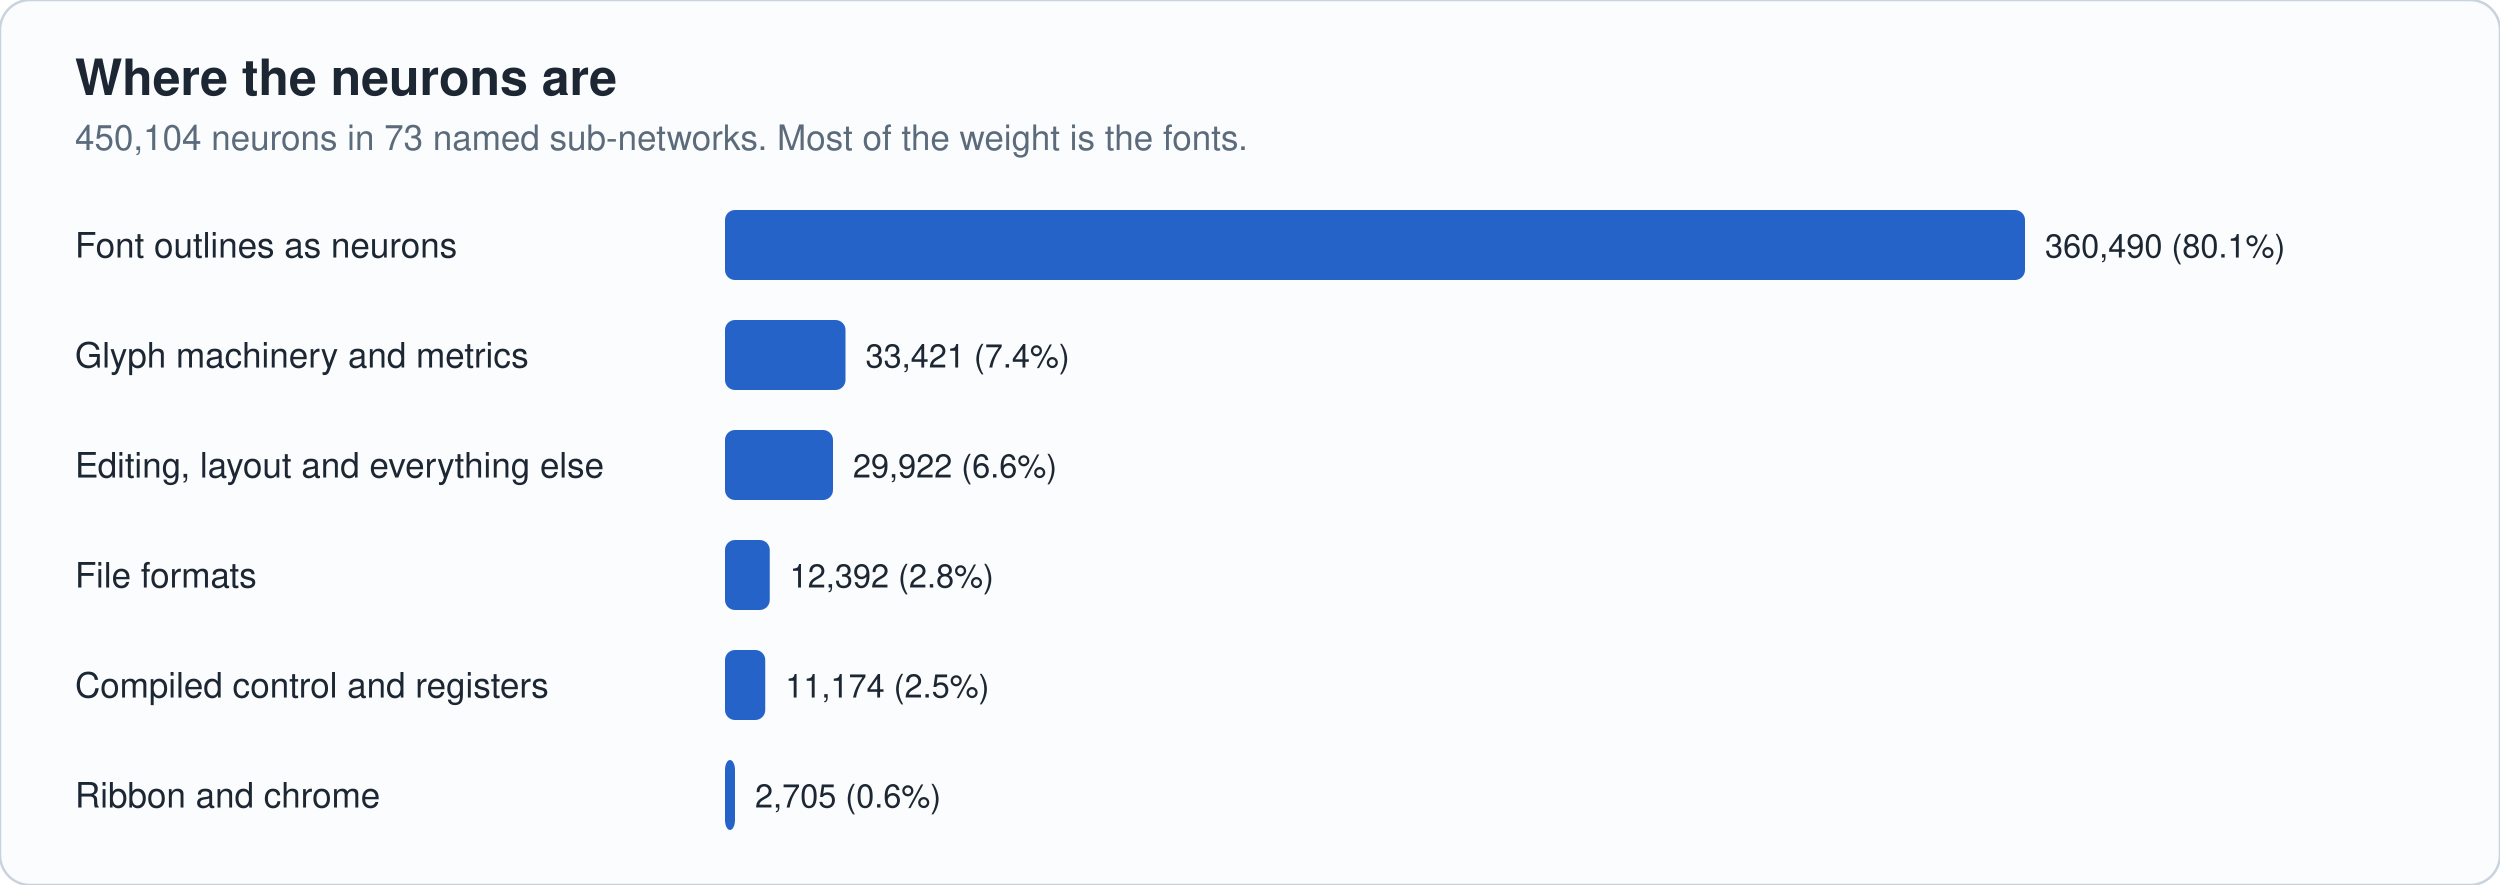
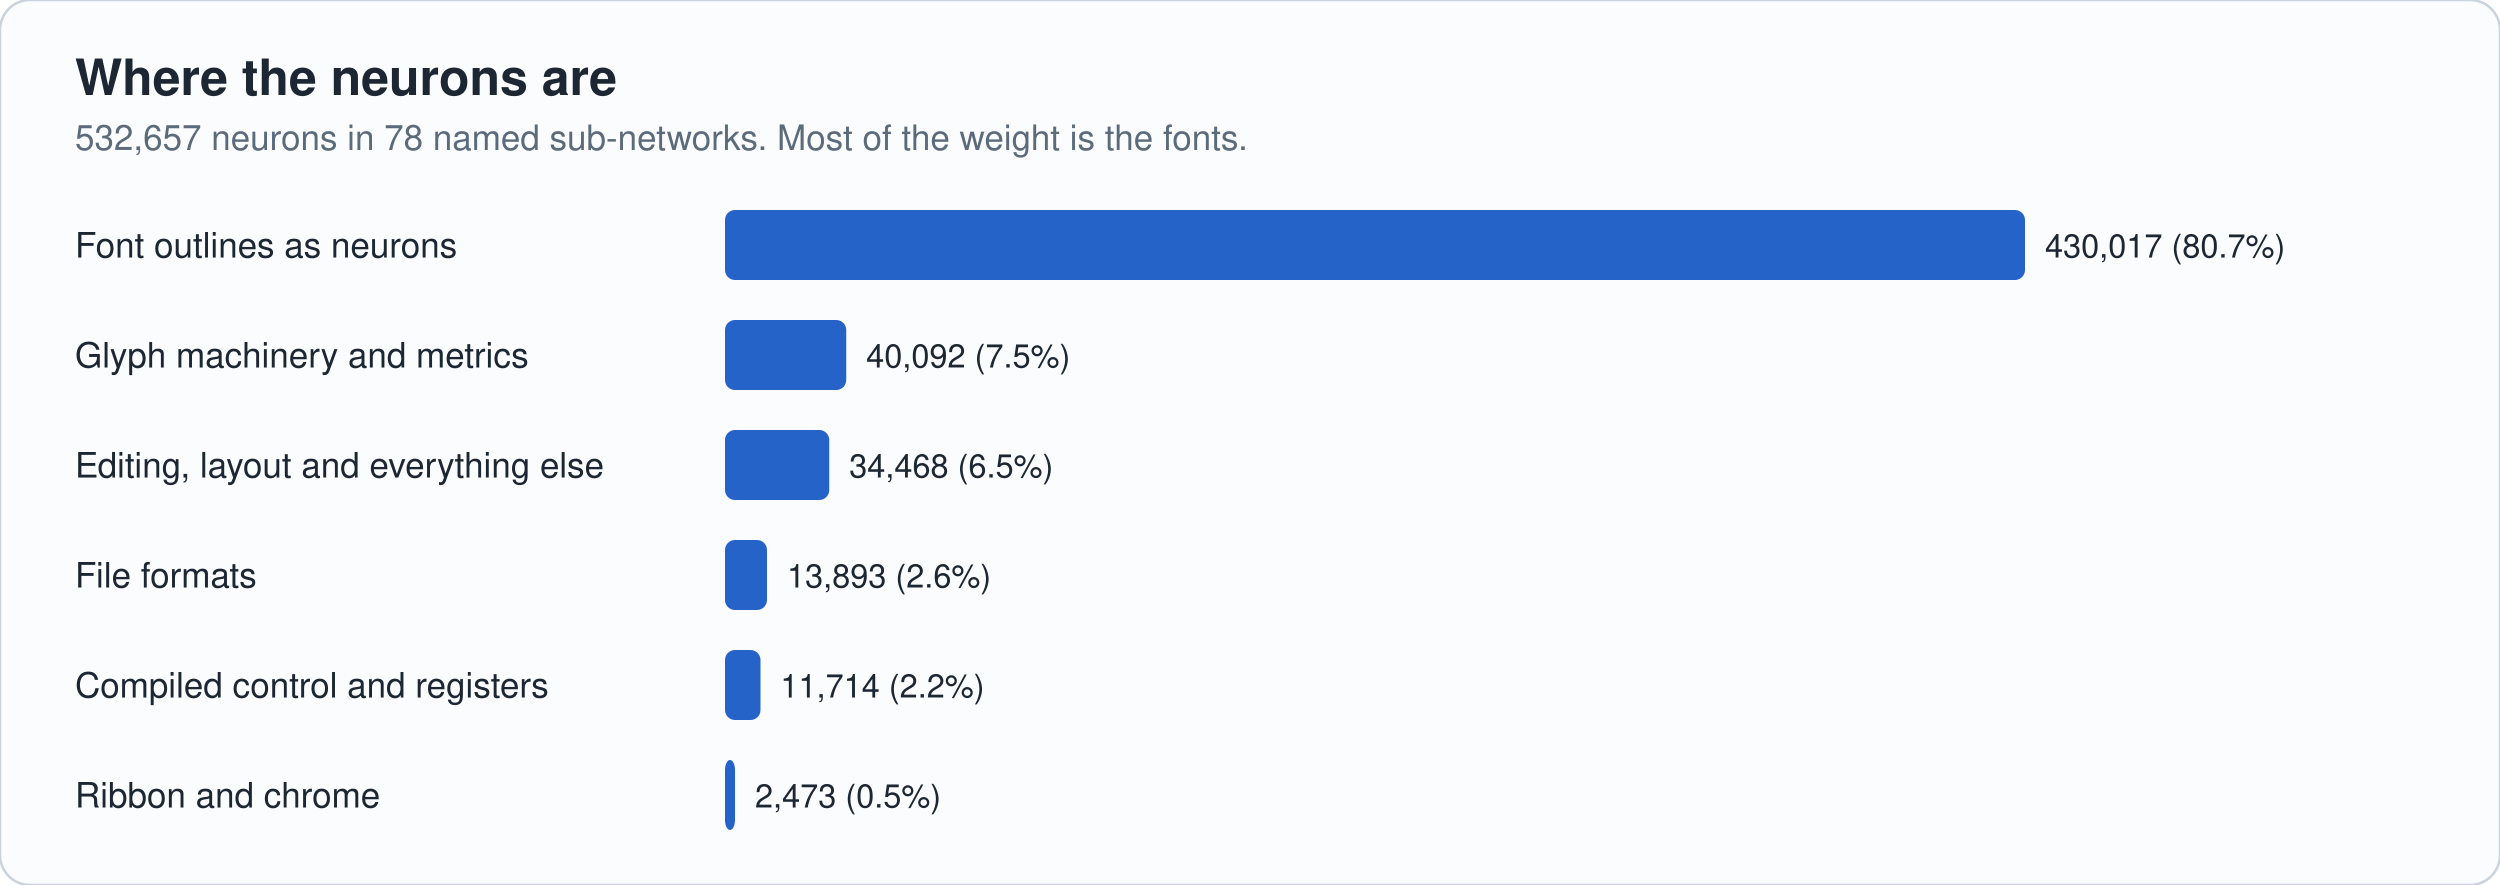
<svg xmlns="http://www.w3.org/2000/svg" viewBox="0 0 1000 354" width="1000" height="354" role="img" aria-label="Neuron counts per family of sub-networks" font-family="-apple-system,'Segoe UI',Helvetica,Arial,sans-serif">
  <rect width="1000" height="354" rx="12" fill="#fbfcfd" stroke="#c9d3dd" />
  <text x="30" y="38" font-size="20" fill="#1c2733" text-anchor="start" font-weight="700">Where the neurons are</text>
-   <text x="30" y="60" font-size="14" fill="#5b6b7b" text-anchor="start" font-weight="400">450,104 neurons in 73 named sub-networks. Most of the weight is the fonts.</text>
+   <text x="30" y="60" font-size="14" fill="#5b6b7b" text-anchor="start" font-weight="400">532,657 neurons in 78 named sub-networks. Most of the weight is the fonts.</text>
  <text x="30" y="103" font-size="14" fill="#1c2733" text-anchor="start" font-weight="400">Font outlines as neurons</text>
  <rect x="290" y="84" width="520.0" height="28" rx="4" fill="#2563c9" />
-   <text x="818.0" y="103" font-size="13" fill="#1c2733" text-anchor="start" font-weight="400">360,490 (80.1%)</text>
+   <text x="818.0" y="103" font-size="13" fill="#1c2733" text-anchor="start" font-weight="400">430,017 (80.7%)</text>
  <text x="30" y="147" font-size="14" fill="#1c2733" text-anchor="start" font-weight="400">Glyph machinery and metrics</text>
-   <rect x="290" y="128" width="48.2" height="28" rx="4" fill="#2563c9" />
-   <text x="346.209" y="147" font-size="13" fill="#1c2733" text-anchor="start" font-weight="400">33,421 (7.4%)</text>
+   <rect x="290" y="128" width="48.5" height="28" rx="4" fill="#2563c9" />
+   <text x="346.481" y="147" font-size="13" fill="#1c2733" text-anchor="start" font-weight="400">40,092 (7.5%)</text>
  <text x="30" y="191" font-size="14" fill="#1c2733" text-anchor="start" font-weight="400">Editing, layout and everything else</text>
-   <rect x="290" y="172" width="43.2" height="28" rx="4" fill="#2563c9" />
-   <text x="341.162" y="191" font-size="13" fill="#1c2733" text-anchor="start" font-weight="400">29,922 (6.6%)</text>
+   <rect x="290" y="172" width="41.7" height="28" rx="4" fill="#2563c9" />
+   <text x="339.681" y="191" font-size="13" fill="#1c2733" text-anchor="start" font-weight="400">34,468 (6.5%)</text>
  <text x="30" y="235" font-size="14" fill="#1c2733" text-anchor="start" font-weight="400">File formats</text>
-   <rect x="290" y="216" width="17.9" height="28" rx="4" fill="#2563c9" />
-   <text x="315.875" y="235" font-size="13" fill="#1c2733" text-anchor="start" font-weight="400">12,392 (2.8%)</text>
+   <rect x="290" y="216" width="16.8" height="28" rx="4" fill="#2563c9" />
+   <text x="314.8" y="235" font-size="13" fill="#1c2733" text-anchor="start" font-weight="400">13,893 (2.6%)</text>
  <text x="30" y="279" font-size="14" fill="#1c2733" text-anchor="start" font-weight="400">Compiled control and registers</text>
-   <rect x="290" y="260" width="16.1" height="28" rx="4" fill="#2563c9" />
-   <text x="314.118" y="279" font-size="13" fill="#1c2733" text-anchor="start" font-weight="400">11,174 (2.5%)</text>
+   <rect x="290" y="260" width="14.2" height="28" rx="4" fill="#2563c9" />
+   <text x="312.165" y="279" font-size="13" fill="#1c2733" text-anchor="start" font-weight="400">11,714 (2.2%)</text>
  <text x="30" y="323" font-size="14" fill="#1c2733" text-anchor="start" font-weight="400">Ribbon and chrome</text>
  <rect x="290" y="304" width="4.0" height="28" rx="4" fill="#2563c9" />
-   <text x="302" y="323" font-size="13" fill="#1c2733" text-anchor="start" font-weight="400">2,705 (0.6%)</text>
+   <text x="302" y="323" font-size="13" fill="#1c2733" text-anchor="start" font-weight="400">2,473 (0.5%)</text>
</svg>
